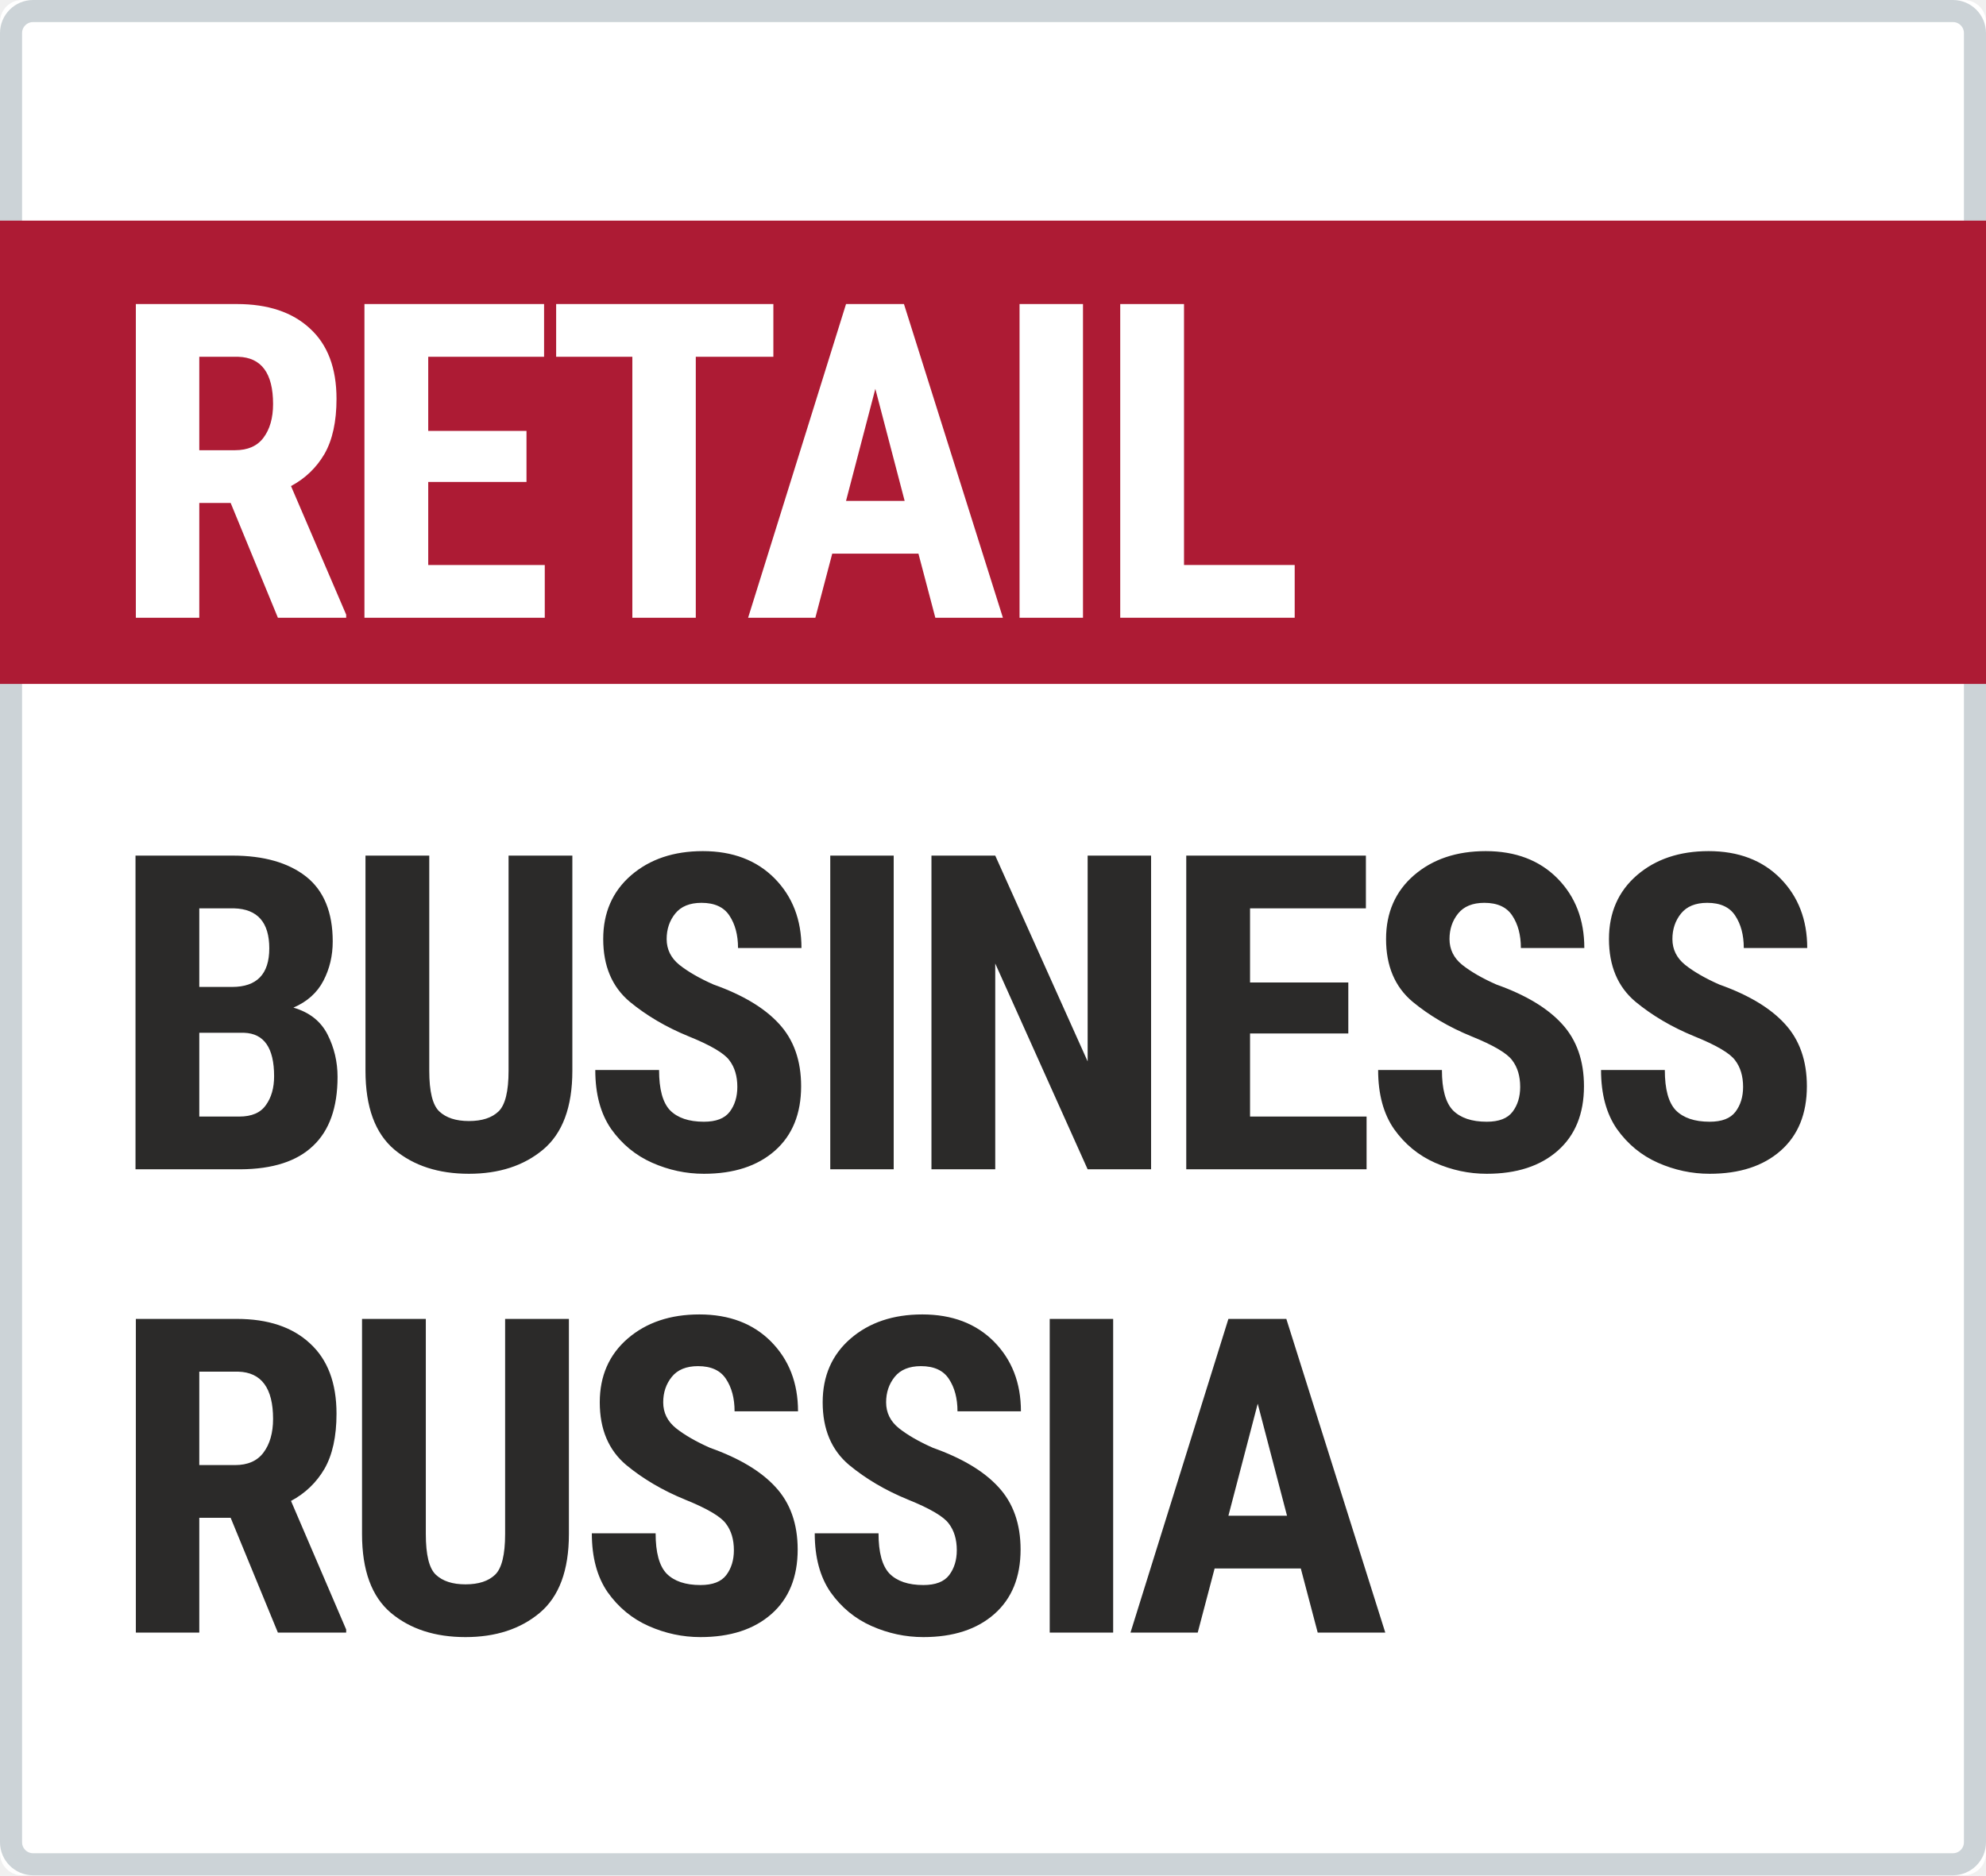
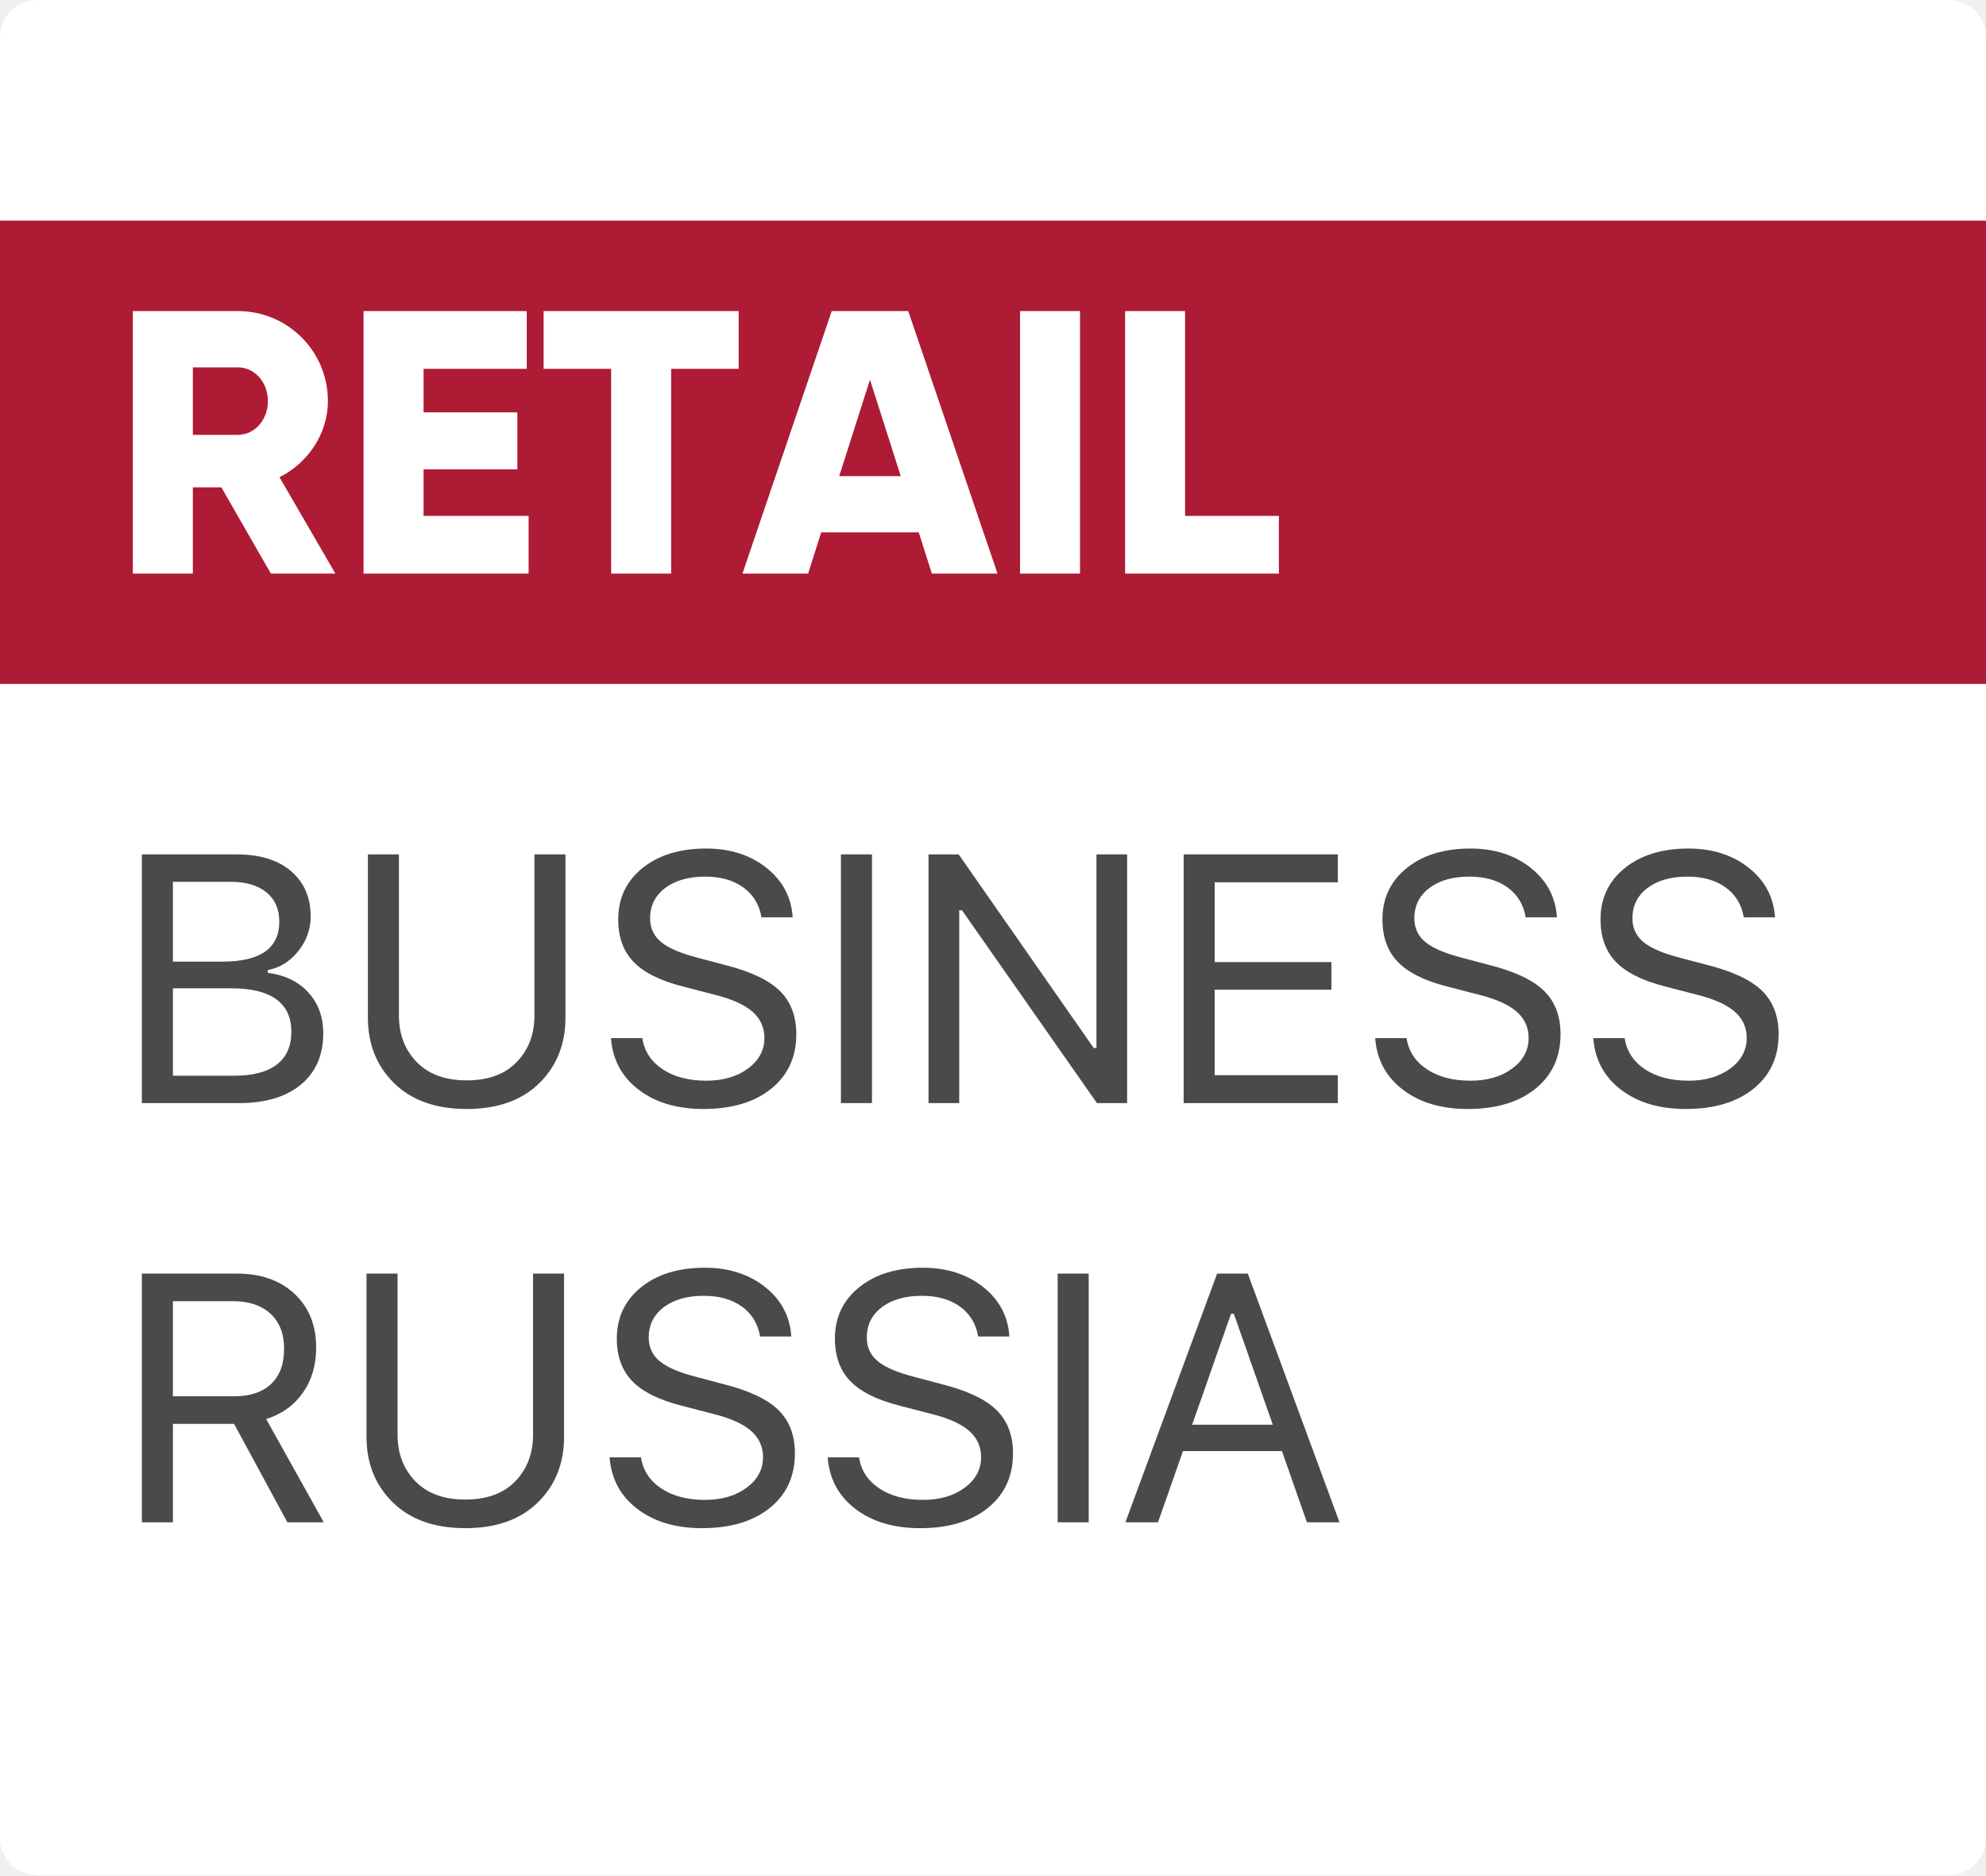
- <svg xmlns="http://www.w3.org/2000/svg" xmlns:xlink="http://www.w3.org/1999/xlink" width="90" height="85" viewBox="0 0 90 85">
-   <defs>
-     <rect id="a" width="90" height="85" rx="1" />
-   </defs>
-   <g fill="none" fill-rule="evenodd">
-     <g>
-       <use fill="#FFF" xlink:href="#a" />
-       <rect width="89" height="84" x=".5" y=".5" stroke="#CCD3D7" rx="1" />
+ <svg xmlns="http://www.w3.org/2000/svg" width="90px" height="85px" viewBox="0 0 90 85" version="1.1">
+   <defs />
+   <g id="Главная" stroke="none" stroke-width="1" fill="none" fill-rule="evenodd">
+     <g id="Group-34" transform="translate(-551, 0)">
+       <g id="retail-business-russia" transform="translate(551, 0)">
+         <rect id="Rectangle-4-Copy-2" fill="#FFFFFF" x="0" y="0" width="90" height="85" rx="1.698" />
+         <rect id="Rectangle-11" fill="#AD1B34" x="-8.5975671e-13" y="10" width="90" height="21" />
+         <path d="M12.276,26 L10.032,22.09 L8.74,22.09 L8.74,26 L6.02,26 L6.02,14.1 L10.78,14.1 C13.041,14.1 14.86,15.919 14.86,18.18 C14.86,19.642 13.976,20.968 12.667,21.631 L15.2,26 L12.276,26 Z M8.74,16.65 L8.74,19.71 L10.78,19.71 C11.528,19.71 12.14,19.047 12.14,18.18 C12.14,17.313 11.528,16.65 10.78,16.65 L8.74,16.65 Z M19.195,23.382 L19.195,21.274 L23.445,21.274 L23.445,18.69 L19.195,18.69 L19.195,16.718 L23.87,16.718 L23.87,14.1 L16.475,14.1 L16.475,26 L23.955,26 L23.955,23.382 L19.195,23.382 Z M33.475,14.1 L24.635,14.1 L24.635,16.718 L27.695,16.718 L27.695,26 L30.415,26 L30.415,16.718 L33.475,16.718 L33.475,14.1 Z M42.23,26 L41.635,24.13 L37.215,24.13 L36.62,26 L33.645,26 L37.691,14.1 L41.159,14.1 L45.205,26 L42.23,26 Z M38.031,21.58 L40.819,21.58 L39.425,17.211 L38.031,21.58 Z M46.225,14.1 L46.225,26 L48.945,26 L48.945,14.1 L46.225,14.1 Z M53.705,23.382 L53.705,14.1 L50.985,14.1 L50.985,26 L57.955,26 L57.955,23.382 L53.705,23.382 Z" id="RETAIL" fill="#FFFFFF" />
+         <path d="M10.828,50 L6.43,50 L6.43,38.727 L10.742,38.727 C11.779,38.727 12.594,38.979 13.188,39.484 C13.781,39.99 14.078,40.674 14.078,41.539 C14.078,42.122 13.889,42.648 13.512,43.117 C13.134,43.586 12.674,43.87 12.133,43.969 L12.133,44.094 C12.904,44.193 13.516,44.488 13.969,44.98 C14.422,45.473 14.648,46.091 14.648,46.836 C14.648,47.826 14.311,48.6 13.637,49.16 C12.962,49.72 12.026,50 10.828,50 Z M7.836,39.969 L7.836,43.586 L10.086,43.586 C10.94,43.586 11.582,43.435 12.012,43.133 C12.441,42.831 12.656,42.38 12.656,41.781 C12.656,41.208 12.462,40.763 12.074,40.445 C11.686,40.128 11.143,39.969 10.445,39.969 L7.836,39.969 Z M7.836,48.758 L10.617,48.758 C11.466,48.758 12.109,48.589 12.547,48.25 C12.984,47.911 13.203,47.417 13.203,46.766 C13.203,46.115 12.975,45.624 12.52,45.293 C12.064,44.962 11.385,44.797 10.484,44.797 L7.836,44.797 L7.836,48.758 Z M18.078,38.727 L16.672,38.727 L16.672,46.125 C16.672,47.328 17.069,48.319 17.863,49.098 C18.658,49.876 19.753,50.266 21.148,50.266 C22.549,50.266 23.646,49.876 24.438,49.098 C25.229,48.319 25.625,47.328 25.625,46.125 L25.625,38.727 L24.219,38.727 L24.219,46.031 C24.219,46.88 23.952,47.582 23.418,48.137 C22.884,48.691 22.128,48.969 21.148,48.969 C20.174,48.969 19.419,48.691 18.883,48.137 C18.346,47.582 18.078,46.88 18.078,46.031 L18.078,38.727 Z M27.688,47.055 C27.76,48.029 28.178,48.807 28.941,49.391 C29.704,49.974 30.682,50.266 31.875,50.266 C33.167,50.266 34.191,49.96 34.949,49.348 C35.707,48.736 36.086,47.911 36.086,46.875 C36.086,46.047 35.832,45.388 35.324,44.898 C34.816,44.409 33.979,44.018 32.812,43.727 L31.633,43.414 C30.857,43.216 30.301,42.979 29.965,42.703 C29.629,42.427 29.461,42.068 29.461,41.625 C29.461,41.052 29.689,40.594 30.145,40.25 C30.6,39.906 31.203,39.734 31.953,39.734 C32.656,39.734 33.233,39.897 33.684,40.223 C34.134,40.548 34.409,41 34.508,41.578 L35.922,41.578 C35.865,40.667 35.469,39.919 34.734,39.336 C34,38.753 33.089,38.461 32,38.461 C30.807,38.461 29.845,38.757 29.113,39.348 C28.382,39.939 28.016,40.714 28.016,41.672 C28.016,42.474 28.247,43.116 28.711,43.598 C29.174,44.079 29.917,44.451 30.938,44.711 L32.383,45.086 C33.159,45.279 33.729,45.534 34.094,45.852 C34.458,46.169 34.641,46.568 34.641,47.047 C34.641,47.604 34.392,48.066 33.895,48.434 C33.397,48.801 32.768,48.984 32.008,48.984 C31.206,48.984 30.544,48.81 30.023,48.461 C29.503,48.112 29.198,47.643 29.109,47.055 L27.688,47.055 Z M39.516,50 L39.516,38.727 L38.109,38.727 L38.109,50 L39.516,50 Z M43.469,50 L43.469,41.258 L43.594,41.258 L49.711,50 L51.078,50 L51.078,38.727 L49.688,38.727 L49.688,47.5 L49.562,47.5 L43.445,38.727 L42.078,38.727 L42.078,50 L43.469,50 Z M60.625,48.734 L55.047,48.734 L55.047,44.859 L60.336,44.859 L60.336,43.609 L55.047,43.609 L55.047,39.992 L60.625,39.992 L60.625,38.727 L53.641,38.727 L53.641,50 L60.625,50 L60.625,48.734 Z M62.32,47.055 C62.393,48.029 62.811,48.807 63.574,49.391 C64.337,49.974 65.315,50.266 66.508,50.266 C67.799,50.266 68.824,49.96 69.582,49.348 C70.34,48.736 70.719,47.911 70.719,46.875 C70.719,46.047 70.465,45.388 69.957,44.898 C69.449,44.409 68.612,44.018 67.445,43.727 L66.266,43.414 C65.49,43.216 64.934,42.979 64.598,42.703 C64.262,42.427 64.094,42.068 64.094,41.625 C64.094,41.052 64.322,40.594 64.777,40.25 C65.233,39.906 65.836,39.734 66.586,39.734 C67.289,39.734 67.866,39.897 68.316,40.223 C68.767,40.548 69.042,41 69.141,41.578 L70.555,41.578 C70.497,40.667 70.102,39.919 69.367,39.336 C68.633,38.753 67.721,38.461 66.633,38.461 C65.44,38.461 64.478,38.757 63.746,39.348 C63.014,39.939 62.648,40.714 62.648,41.672 C62.648,42.474 62.88,43.116 63.344,43.598 C63.807,44.079 64.549,44.451 65.57,44.711 L67.016,45.086 C67.792,45.279 68.362,45.534 68.727,45.852 C69.091,46.169 69.273,46.568 69.273,47.047 C69.273,47.604 69.025,48.066 68.527,48.434 C68.03,48.801 67.401,48.984 66.641,48.984 C65.839,48.984 65.177,48.81 64.656,48.461 C64.135,48.112 63.831,47.643 63.742,47.055 L62.32,47.055 Z M72.203,47.055 C72.276,48.029 72.694,48.807 73.457,49.391 C74.22,49.974 75.198,50.266 76.391,50.266 C77.682,50.266 78.707,49.96 79.465,49.348 C80.223,48.736 80.602,47.911 80.602,46.875 C80.602,46.047 80.348,45.388 79.84,44.898 C79.332,44.409 78.495,44.018 77.328,43.727 L76.148,43.414 C75.372,43.216 74.816,42.979 74.48,42.703 C74.145,42.427 73.977,42.068 73.977,41.625 C73.977,41.052 74.204,40.594 74.66,40.25 C75.116,39.906 75.719,39.734 76.469,39.734 C77.172,39.734 77.749,39.897 78.199,40.223 C78.65,40.548 78.924,41 79.023,41.578 L80.438,41.578 C80.38,40.667 79.984,39.919 79.25,39.336 C78.516,38.753 77.604,38.461 76.516,38.461 C75.323,38.461 74.361,38.757 73.629,39.348 C72.897,39.939 72.531,40.714 72.531,41.672 C72.531,42.474 72.763,43.116 73.227,43.598 C73.69,44.079 74.432,44.451 75.453,44.711 L76.898,45.086 C77.674,45.279 78.245,45.534 78.609,45.852 C78.974,46.169 79.156,46.568 79.156,47.047 C79.156,47.604 78.908,48.066 78.41,48.434 C77.913,48.801 77.284,48.984 76.523,48.984 C75.721,48.984 75.06,48.81 74.539,48.461 C74.018,48.112 73.714,47.643 73.625,47.055 L72.203,47.055 Z M7.836,58.977 L7.836,63.289 L10.609,63.289 C11.333,63.289 11.892,63.103 12.285,62.73 C12.678,62.358 12.875,61.826 12.875,61.133 C12.875,60.456 12.669,59.927 12.258,59.547 C11.846,59.167 11.276,58.977 10.547,58.977 L7.836,58.977 Z M7.836,64.539 L7.836,69 L6.43,69 L6.43,57.727 L10.734,57.727 C11.823,57.727 12.694,58.033 13.348,58.645 C14.001,59.257 14.328,60.07 14.328,61.086 C14.328,61.872 14.128,62.552 13.727,63.125 C13.326,63.698 12.771,64.096 12.062,64.32 L14.672,69 L13.023,69 L10.609,64.539 L7.836,64.539 Z M18.016,57.727 L16.609,57.727 L16.609,65.125 C16.609,66.328 17.007,67.319 17.801,68.098 C18.595,68.876 19.69,69.266 21.086,69.266 C22.487,69.266 23.583,68.876 24.375,68.098 C25.167,67.319 25.562,66.328 25.562,65.125 L25.562,57.727 L24.156,57.727 L24.156,65.031 C24.156,65.88 23.889,66.582 23.355,67.137 C22.822,67.691 22.065,67.969 21.086,67.969 C20.112,67.969 19.357,67.691 18.82,67.137 C18.284,66.582 18.016,65.88 18.016,65.031 L18.016,57.727 Z M27.625,66.055 C27.698,67.029 28.116,67.807 28.879,68.391 C29.642,68.974 30.62,69.266 31.812,69.266 C33.104,69.266 34.129,68.96 34.887,68.348 C35.645,67.736 36.023,66.911 36.023,65.875 C36.023,65.047 35.77,64.388 35.262,63.898 C34.754,63.409 33.917,63.018 32.75,62.727 L31.57,62.414 C30.794,62.216 30.238,61.979 29.902,61.703 C29.566,61.427 29.398,61.068 29.398,60.625 C29.398,60.052 29.626,59.594 30.082,59.25 C30.538,58.906 31.141,58.734 31.891,58.734 C32.594,58.734 33.171,58.897 33.621,59.223 C34.072,59.548 34.346,60 34.445,60.578 L35.859,60.578 C35.802,59.667 35.406,58.919 34.672,58.336 C33.937,57.753 33.026,57.461 31.938,57.461 C30.745,57.461 29.783,57.757 29.051,58.348 C28.319,58.939 27.953,59.714 27.953,60.672 C27.953,61.474 28.185,62.116 28.648,62.598 C29.112,63.079 29.854,63.451 30.875,63.711 L32.32,64.086 C33.096,64.279 33.667,64.534 34.031,64.852 C34.396,65.169 34.578,65.568 34.578,66.047 C34.578,66.604 34.329,67.066 33.832,67.434 C33.335,67.801 32.706,67.984 31.945,67.984 C31.143,67.984 30.482,67.81 29.961,67.461 C29.44,67.112 29.135,66.643 29.047,66.055 L27.625,66.055 Z M37.508,66.055 C37.581,67.029 37.999,67.807 38.762,68.391 C39.525,68.974 40.503,69.266 41.695,69.266 C42.987,69.266 44.012,68.96 44.77,68.348 C45.527,67.736 45.906,66.911 45.906,65.875 C45.906,65.047 45.652,64.388 45.145,63.898 C44.637,63.409 43.799,63.018 42.633,62.727 L41.453,62.414 C40.677,62.216 40.121,61.979 39.785,61.703 C39.449,61.427 39.281,61.068 39.281,60.625 C39.281,60.052 39.509,59.594 39.965,59.25 C40.421,58.906 41.023,58.734 41.773,58.734 C42.477,58.734 43.053,58.897 43.504,59.223 C43.954,59.548 44.229,60 44.328,60.578 L45.742,60.578 C45.685,59.667 45.289,58.919 44.555,58.336 C43.82,57.753 42.909,57.461 41.82,57.461 C40.628,57.461 39.665,57.757 38.934,58.348 C38.202,58.939 37.836,59.714 37.836,60.672 C37.836,61.474 38.068,62.116 38.531,62.598 C38.995,63.079 39.737,63.451 40.758,63.711 L42.203,64.086 C42.979,64.279 43.549,64.534 43.914,64.852 C44.279,65.169 44.461,65.568 44.461,66.047 C44.461,66.604 44.212,67.066 43.715,67.434 C43.217,67.801 42.589,67.984 41.828,67.984 C41.026,67.984 40.365,67.81 39.844,67.461 C39.323,67.112 39.018,66.643 38.93,66.055 L37.508,66.055 Z M49.336,69 L49.336,57.727 L47.93,57.727 L47.93,69 L49.336,69 Z M59.227,69 L59.055,68.512 C58.94,68.186 58.809,67.811 58.66,67.387 C58.512,66.962 58.38,66.587 58.266,66.262 L58.094,65.773 L53.609,65.773 L52.477,69 L51,69 L55.156,57.727 L56.547,57.727 L60.703,69 L59.227,69 Z M55.789,59.547 L55.609,60.055 C55.49,60.393 55.342,60.812 55.168,61.312 L54.645,62.812 C54.47,63.313 54.323,63.732 54.203,64.07 L54.023,64.578 L57.68,64.578 L55.914,59.547 L55.789,59.547 Z" id="BUSINESS-RUSSIA" fill="#2B2A29" opacity="0.85" />
+       </g>
    </g>
-     <path fill="#AD1B34" d="M0 10h90v21H0z" />
-     <text fill="#FFF" font-family="RobotoCondensed-Bold, Roboto Condensed" font-size="20" font-style="condensed" font-weight="bold" letter-spacing="-.7">
-       <tspan x="5" y="28">RETAI</tspan>
-       <tspan x="49.625" y="28">L</tspan>
-     </text>
-     <text fill="#2B2A29" font-family="RobotoCondensed-Bold, Roboto Condensed" font-size="20" font-style="condensed" font-weight="bold" letter-spacing="-.7">
-       <tspan x="5" y="53">BUSINESS</tspan>
-       <tspan x="5" y="74">RUSSI</tspan>
-       <tspan x="51.012" y="74">A</tspan>
-     </text>
  </g>
</svg>
